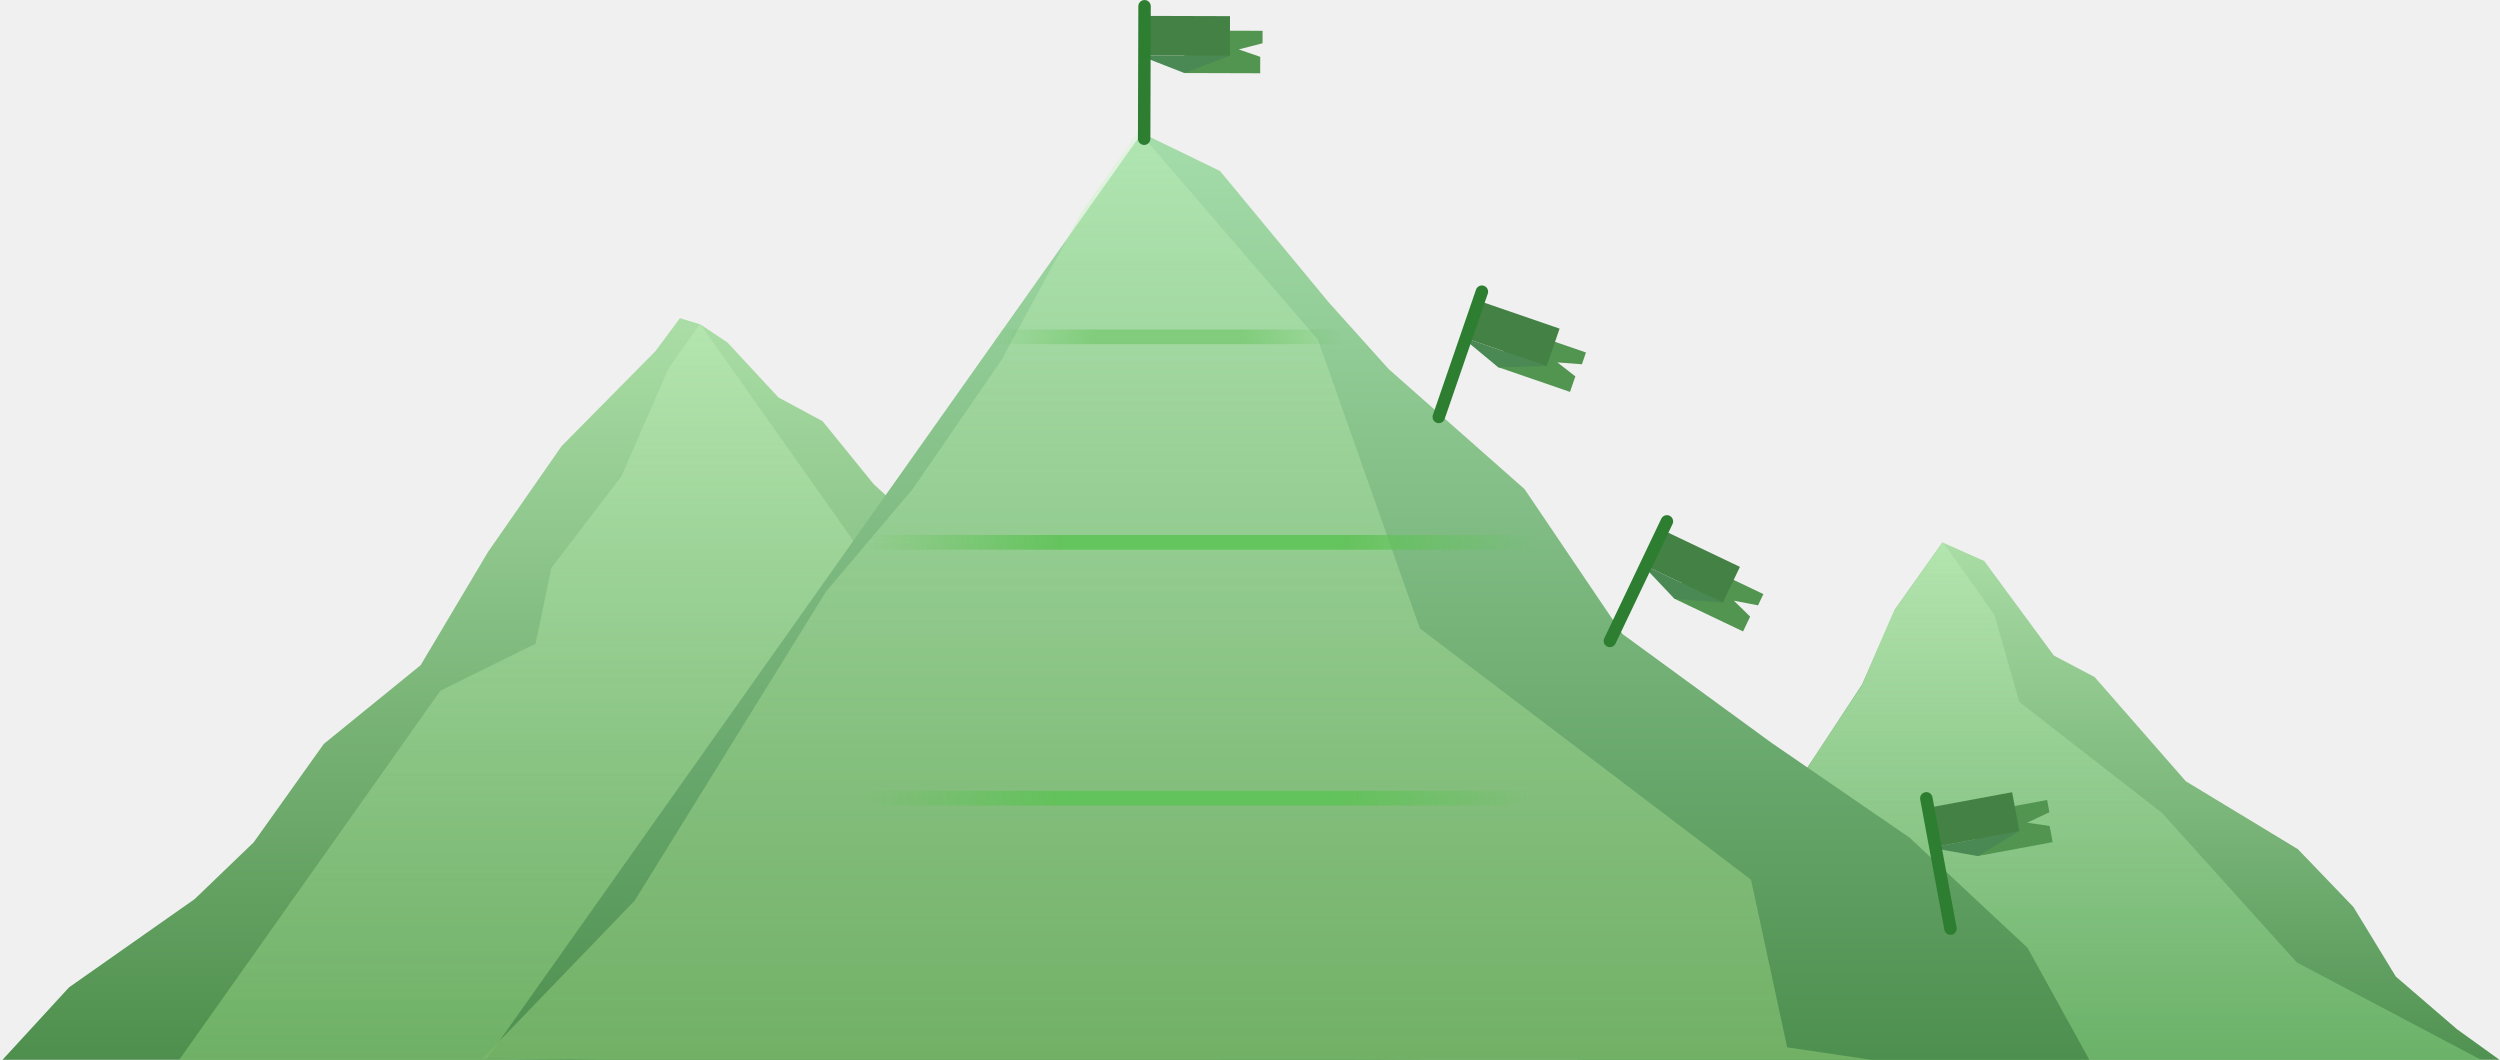
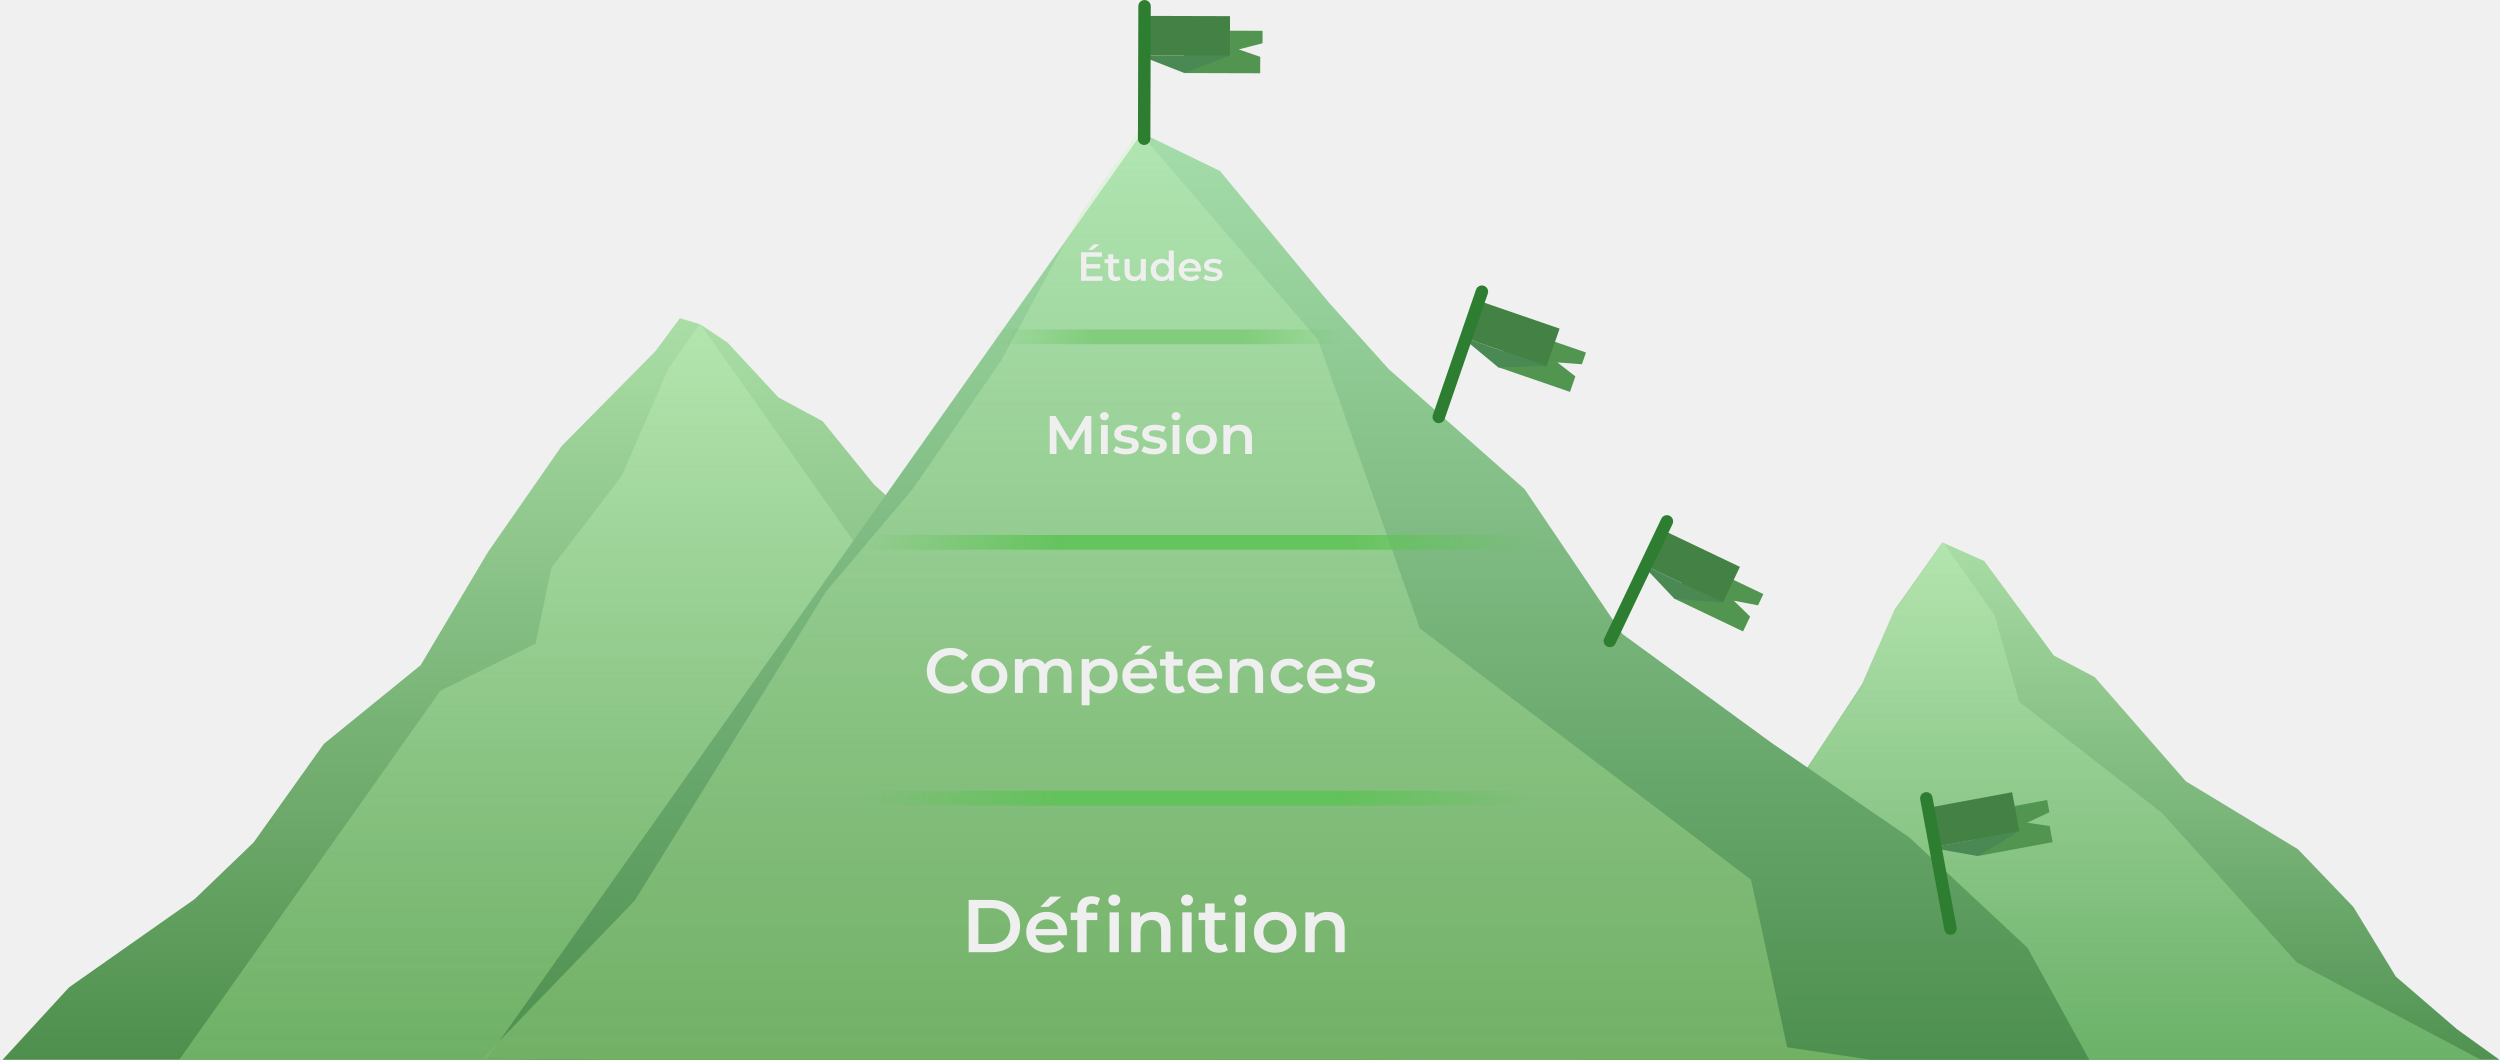
<svg xmlns="http://www.w3.org/2000/svg" width="2208" height="936" viewBox="0 0 2208 936" fill="none">
  <g clip-path="url(#clip0)">
    <path d="M1715.46 479L1752.5 495.5L1814 579L1850 598L1930.5 690L2029.5 750L2078.5 801L2116 862.5L2170 909L2228 950.711L1381 951L1441 895L1474.18 819.5L1514.5 717H1570.5L1644.5 604.5L1673.3 538.5L1715.46 479Z" fill="url(#paint0_linear)" />
    <path d="M1716.14 479L1670.8 543L1644.5 606L1604.5 665.5L1592.5 686L1381 952H2221.5L2028.5 850L1909.5 718L1783.5 620L1761.45 543L1716.14 479Z" fill="url(#paint1_linear)" />
    <path d="M618.5 286.5L642.5 302.5L687.5 351L726.5 372L771.552 427.5L1322 934.604L116 948L-6.5 945.5L61 872L172 794L224 744L286 657L371.5 587.5L431 487.5L496 394L579 310L600.5 281L618.5 286.5Z" fill="url(#paint2_linear)" />
    <path d="M618.302 286L1087 949.5L154 942L173.508 914.5L228.709 836.5L264.802 785.5L304.08 730L348.665 667L389.005 610L473 568.5L487 501.5L549 420.5L590.347 325.5L618.302 286Z" fill="url(#paint3_linear)" />
    <path d="M1008.5 117.5L1077.5 151L1173.5 267L1226.5 326L1346.5 432L1433 560L1564.5 656L1686.5 739.772L1790.75 837.136L1855.5 954.5L430 935L1008.5 117.5Z" fill="url(#paint4_linear)" />
    <path d="M1005.5 116L1164 300L1254 555L1546.5 777L1578.42 925L1733.5 948L426 935L560.5 795.5L729.5 522.5L806 432L884.5 318L955.616 186.5L1005.5 116Z" fill="url(#paint5_linear)" />
    <path d="M765.978 479H1354.85M626 705H1504" stroke="url(#paint6_linear)" stroke-opacity="0.9" stroke-width="13" />
    <line x1="876" y1="297.5" x2="1185" y2="297.5" stroke="url(#paint7_linear)" stroke-opacity="0.5" stroke-width="13" />
    <path d="M1552.69 534.634L1557.42 524.705L1495.14 495L1479 528.847L1539.47 557.691L1545.72 544.604L1531.36 530.557L1552.69 534.634Z" fill="#519550" />
    <path d="M1479 529L1449.57 497.88L1521.49 532.18L1479 529Z" fill="#4A8954" />
    <path d="M1469.91 468.802L1536.7 500.66L1521.63 532.251L1454.84 500.393L1469.91 468.802Z" fill="#438145" />
    <rect x="1469.62" y="453.152" width="11" height="128" rx="5.5" transform="rotate(25.5 1469.62 453.152)" fill="#2D7E31" />
    <path d="M1397.14 321.719L1400.73 311.318L1335.49 288.854L1323.28 324.311L1386.63 346.124L1391.35 332.414L1375.5 320.082L1397.14 321.719Z" fill="#519550" />
    <path d="M1323.33 324.489L1290.55 297.337L1365.88 323.276L1323.33 324.489Z" fill="#4A8954" />
    <path d="M1307.46 266.144L1377.43 290.236L1366.03 323.329L1296.07 299.237L1307.46 266.144Z" fill="#438145" />
    <rect x="1305.4" y="250.628" width="11" height="128" rx="5.5" transform="rotate(19 1305.4 250.628)" fill="#2D7E31" />
    <path d="M1115.08 38.208L1115.11 27.208L1046.11 27L1046 64.5L1113 64.702L1113.04 50.202L1094.06 43.645L1115.08 38.208Z" fill="#519550" />
    <path d="M1046 64.5L1006.4 49.018L1086.08 49.259L1046 64.5Z" fill="#4A8954" />
    <path d="M1012.34 14.036L1086.34 14.259L1086.24 49.259L1012.24 49.036L1012.34 14.036Z" fill="#438145" />
    <rect x="1005.39" y="0.015" width="11" height="128" rx="5.5" transform="rotate(0.172961 1005.39 0.0151367)" fill="#2D7E31" />
    <path d="M1810.03 717.363L1808.03 706.547L1740.18 719.122L1747.02 755.994L1812.9 743.784L1810.25 729.527L1790.39 726.598L1810.03 717.363Z" fill="#519550" />
    <path d="M1746.89 756.138L1704.99 748.649L1783.33 734.129L1746.89 756.138Z" fill="#4A8954" />
    <path d="M1704.35 713.171L1777.11 699.685L1783.49 734.099L1710.73 747.585L1704.35 713.171Z" fill="#438145" />
    <rect x="1694.92" y="700.681" width="11" height="128" rx="5.5" transform="rotate(-10.5 1694.92 700.681)" fill="#2D7E31" />
+     <path d="M973.702 244.076V248H954.802V222.8H973.198V226.724H959.482V233.276H971.65V237.128H959.482V244.076H973.702ZM965.89 215.816H971.182L964.918 220.748H961.03L965.89 215.816ZM989.692 246.956C989.164 247.388 988.516 247.712 987.748 247.928C987.004 248.144 986.212 248.252 985.372 248.252C983.26 248.252 981.628 247.7 980.476 246.596C979.324 245.492 978.748 243.884 978.748 241.772V232.52H975.58V228.92H978.748V224.528H983.248V228.92H988.396V232.52H983.248V241.664C983.248 242.6 983.476 243.32 983.932 243.824C984.388 244.304 985.048 244.544 985.912 244.544C986.92 244.544 987.76 244.28 988.432 243.752L989.692 246.956ZM1012.01 228.776V248H1007.72V245.552C1007 246.416 1006.1 247.088 1005.02 247.568C1003.94 248.024 1002.78 248.252 1001.53 248.252C998.961 248.252 996.933 247.544 995.445 246.128C993.981 244.688 993.249 242.564 993.249 239.756V228.776H997.749V239.144C997.749 240.872 998.133 242.168 998.901 243.032C999.693 243.872 1000.81 244.292 1002.25 244.292C1003.86 244.292 1005.13 243.8 1006.07 242.816C1007.03 241.808 1007.51 240.368 1007.51 238.496V228.776H1012.01ZM1036.73 221.288V248H1032.41V245.516C1031.66 246.428 1030.74 247.112 1029.63 247.568C1028.55 248.024 1027.35 248.252 1026.03 248.252C1024.19 248.252 1022.52 247.844 1021.03 247.028C1019.57 246.212 1018.41 245.06 1017.57 243.572C1016.73 242.06 1016.31 240.332 1016.31 238.388C1016.31 236.444 1016.73 234.728 1017.57 233.24C1018.41 231.752 1019.57 230.6 1021.03 229.784C1022.52 228.968 1024.19 228.56 1026.03 228.56C1027.31 228.56 1028.47 228.776 1029.53 229.208C1030.58 229.64 1031.48 230.288 1032.23 231.152V221.288H1036.73ZM1026.57 244.4C1027.65 244.4 1028.63 244.16 1029.49 243.68C1030.35 243.176 1031.04 242.468 1031.54 241.556C1032.05 240.644 1032.3 239.588 1032.3 238.388C1032.3 237.188 1032.05 236.132 1031.54 235.22C1031.04 234.308 1030.35 233.612 1029.49 233.132C1028.63 232.628 1027.65 232.376 1026.57 232.376C1025.49 232.376 1024.52 232.628 1023.66 233.132C1022.79 233.612 1022.11 234.308 1021.61 235.22C1021.1 236.132 1020.85 237.188 1020.85 238.388C1020.85 239.588 1021.1 240.644 1021.61 241.556C1022.11 242.468 1022.79 243.176 1023.66 243.68C1024.52 244.16 1025.49 244.4 1026.57 244.4ZM1060.68 238.496C1060.68 238.808 1060.66 239.252 1060.61 239.828H1045.53C1045.79 241.244 1046.48 242.372 1047.58 243.212C1048.71 244.028 1050.1 244.436 1051.76 244.436C1053.87 244.436 1055.61 243.74 1056.98 242.348L1059.39 245.12C1058.52 246.152 1057.43 246.932 1056.11 247.46C1054.79 247.988 1053.3 248.252 1051.65 248.252C1049.54 248.252 1047.68 247.832 1046.07 246.992C1044.46 246.152 1043.21 244.988 1042.32 243.5C1041.46 241.988 1041.03 240.284 1041.03 238.388C1041.03 236.516 1041.45 234.836 1042.29 233.348C1043.15 231.836 1044.34 230.66 1045.85 229.82C1047.36 228.98 1049.07 228.56 1050.96 228.56C1052.84 228.56 1054.5 228.98 1055.97 229.82C1057.46 230.636 1058.61 231.8 1059.42 233.312C1060.26 234.8 1060.68 236.528 1060.68 238.496ZM1050.96 232.16C1049.52 232.16 1048.3 232.592 1047.29 233.456C1046.31 234.296 1045.71 235.424 1045.49 236.84H1056.4C1056.21 235.448 1055.62 234.32 1054.64 233.456C1053.65 232.592 1052.43 232.16 1050.96 232.16ZM1070.95 248.252C1069.39 248.252 1067.86 248.048 1066.37 247.64C1064.89 247.232 1063.7 246.716 1062.81 246.092L1064.54 242.672C1065.4 243.248 1066.43 243.716 1067.63 244.076C1068.86 244.412 1070.06 244.58 1071.23 244.58C1073.92 244.58 1075.27 243.872 1075.27 242.456C1075.27 241.784 1074.92 241.316 1074.22 241.052C1073.55 240.788 1072.46 240.536 1070.95 240.296C1069.36 240.056 1068.07 239.78 1067.06 239.468C1066.07 239.156 1065.21 238.616 1064.47 237.848C1063.75 237.056 1063.39 235.964 1063.39 234.572C1063.39 232.748 1064.14 231.296 1065.65 230.216C1067.19 229.112 1069.25 228.56 1071.85 228.56C1073.17 228.56 1074.49 228.716 1075.81 229.028C1077.13 229.316 1078.21 229.712 1079.05 230.216L1077.32 233.636C1075.69 232.676 1073.85 232.196 1071.81 232.196C1070.49 232.196 1069.48 232.4 1068.79 232.808C1068.11 233.192 1067.78 233.708 1067.78 234.356C1067.78 235.076 1068.14 235.592 1068.86 235.904C1069.6 236.192 1070.74 236.468 1072.28 236.732C1073.81 236.972 1075.07 237.248 1076.06 237.56C1077.04 237.872 1077.88 238.4 1078.58 239.144C1079.3 239.888 1079.66 240.944 1079.66 242.312C1079.66 244.112 1078.88 245.552 1077.32 246.632C1075.76 247.712 1073.63 248.252 1070.95 248.252Z" fill="#EFEFEF" />
+     <path d="M957.978 401L957.93 378.728L946.89 397.16H944.106L933.066 379.016V401H927.114V367.4H932.25L945.594 389.672L958.698 367.4H963.834L963.882 401H957.978ZM972.381 375.368H978.381V401H972.381V375.368ZM975.405 371.144C974.317 371.144 973.405 370.808 972.669 370.136C971.933 369.432 971.565 368.568 971.565 367.544C971.565 366.52 971.933 365.672 972.669 365C973.405 364.296 974.317 363.944 975.405 363.944C976.493 363.944 977.405 364.28 978.141 364.952C978.877 365.592 979.245 366.408 979.245 367.4C979.245 368.456 978.877 369.352 978.141 370.088C977.437 370.792 976.525 371.144 975.405 371.144ZM994.176 401.336C992.096 401.336 990.064 401.064 988.08 400.52C986.096 399.976 984.512 399.288 983.328 398.456L985.632 393.896C986.784 394.664 988.16 395.288 989.76 395.768C991.392 396.216 992.992 396.44 994.56 396.44C998.144 396.44 999.936 395.496 999.936 393.608C999.936 392.712 999.472 392.088 998.544 391.736C997.648 391.384 996.192 391.048 994.176 390.728C992.064 390.408 990.336 390.04 988.992 389.624C987.68 389.208 986.528 388.488 985.536 387.464C984.576 386.408 984.096 384.952 984.096 383.096C984.096 380.664 985.104 378.728 987.12 377.288C989.168 375.816 991.92 375.08 995.376 375.08C997.136 375.08 998.896 375.288 1000.66 375.704C1002.42 376.088 1003.86 376.616 1004.98 377.288L1002.67 381.848C1000.5 380.568 998.048 379.928 995.328 379.928C993.568 379.928 992.224 380.2 991.296 380.744C990.4 381.256 989.952 381.944 989.952 382.808C989.952 383.768 990.432 384.456 991.392 384.872C992.384 385.256 993.904 385.624 995.952 385.976C998 386.296 999.68 386.664 1000.99 387.08C1002.3 387.496 1003.42 388.2 1004.35 389.192C1005.31 390.184 1005.79 391.592 1005.79 393.416C1005.79 395.816 1004.75 397.736 1002.67 399.176C1000.59 400.616 997.76 401.336 994.176 401.336ZM1018.88 401.336C1016.8 401.336 1014.77 401.064 1012.78 400.52C1010.8 399.976 1009.22 399.288 1008.03 398.456L1010.34 393.896C1011.49 394.664 1012.86 395.288 1014.46 395.768C1016.1 396.216 1017.7 396.44 1019.26 396.44C1022.85 396.44 1024.64 395.496 1024.64 393.608C1024.64 392.712 1024.18 392.088 1023.25 391.736C1022.35 391.384 1020.9 391.048 1018.88 390.728C1016.77 390.408 1015.04 390.04 1013.7 389.624C1012.38 389.208 1011.23 388.488 1010.24 387.464C1009.28 386.408 1008.8 384.952 1008.8 383.096C1008.8 380.664 1009.81 378.728 1011.82 377.288C1013.87 375.816 1016.62 375.08 1020.08 375.08C1021.84 375.08 1023.6 375.288 1025.36 375.704C1027.12 376.088 1028.56 376.616 1029.68 377.288L1027.38 381.848C1025.2 380.568 1022.75 379.928 1020.03 379.928C1018.27 379.928 1016.93 380.2 1016 380.744C1015.1 381.256 1014.66 381.944 1014.66 382.808C1014.66 383.768 1015.14 384.456 1016.1 384.872C1017.09 385.256 1018.61 385.624 1020.66 385.976C1022.7 386.296 1024.38 386.664 1025.7 387.08C1027.01 387.496 1028.13 388.2 1029.06 389.192C1030.02 390.184 1030.5 391.592 1030.5 393.416C1030.5 395.816 1029.46 397.736 1027.38 399.176C1025.3 400.616 1022.46 401.336 1018.88 401.336ZM1035.66 375.368H1041.66V401H1035.66V375.368ZM1038.69 371.144C1037.6 371.144 1036.69 370.808 1035.95 370.136C1035.21 369.432 1034.85 368.568 1034.85 367.544C1034.85 366.52 1035.21 365.672 1035.95 365C1036.69 364.296 1037.6 363.944 1038.69 363.944C1039.77 363.944 1040.69 364.28 1041.42 364.952C1042.16 365.592 1042.53 366.408 1042.53 367.4C1042.53 368.456 1042.16 369.352 1041.42 370.088C1040.72 370.792 1039.81 371.144 1038.69 371.144ZM1061.06 401.336C1058.47 401.336 1056.13 400.776 1054.05 399.656C1051.97 398.536 1050.34 396.984 1049.15 395C1048 392.984 1047.43 390.712 1047.43 388.184C1047.43 385.656 1048 383.4 1049.15 381.416C1050.34 379.432 1051.97 377.88 1054.05 376.76C1056.13 375.64 1058.47 375.08 1061.06 375.08C1063.68 375.08 1066.03 375.64 1068.11 376.76C1070.19 377.88 1071.81 379.432 1072.96 381.416C1074.15 383.4 1074.74 385.656 1074.74 388.184C1074.74 390.712 1074.15 392.984 1072.96 395C1071.81 396.984 1070.19 398.536 1068.11 399.656C1066.03 400.776 1063.68 401.336 1061.06 401.336ZM1061.06 396.2C1063.27 396.2 1065.09 395.464 1066.53 393.992C1067.97 392.52 1068.69 390.584 1068.69 388.184C1068.69 385.784 1067.97 383.848 1066.53 382.376C1065.09 380.904 1063.27 380.168 1061.06 380.168C1058.85 380.168 1057.03 380.904 1055.59 382.376C1054.18 383.848 1053.47 385.784 1053.47 388.184C1053.47 390.584 1054.18 392.52 1055.59 393.992C1057.03 395.464 1058.85 396.2 1061.06 396.2ZM1095.02 375.08C1098.25 375.08 1100.84 376.024 1102.8 377.912C1104.75 379.8 1105.72 382.6 1105.72 386.312V401H1099.72V387.08C1099.72 384.84 1099.2 383.16 1098.14 382.04C1097.08 380.888 1095.58 380.312 1093.63 380.312C1091.42 380.312 1089.68 380.984 1088.4 382.328C1087.12 383.64 1086.48 385.544 1086.48 388.04V401H1080.48V375.368H1086.19V378.68C1087.18 377.496 1088.43 376.6 1089.93 375.992C1091.44 375.384 1093.13 375.08 1095.02 375.08Z" fill="#EFEFEF" />
+     <path d="M839.498 612.56C835.541 612.56 831.957 611.701 828.746 609.984C825.573 608.229 823.071 605.821 821.242 602.76C819.45 599.699 818.554 596.245 818.554 592.4C818.554 588.555 819.469 585.101 821.298 582.04C823.127 578.979 825.629 576.589 828.802 574.872C832.013 573.117 835.597 572.24 839.554 572.24C842.765 572.24 845.695 572.8 848.346 573.92C850.997 575.04 853.237 576.664 855.066 578.792L850.362 583.216C847.525 580.155 844.034 578.624 839.89 578.624C837.202 578.624 834.794 579.221 832.666 580.416C830.538 581.573 828.877 583.197 827.682 585.288C826.487 587.379 825.89 589.749 825.89 592.4C825.89 595.051 826.487 597.421 827.682 599.512C828.877 601.603 830.538 603.245 832.666 604.44C834.794 605.597 837.202 606.176 839.89 606.176C844.034 606.176 847.525 604.627 850.362 601.528L855.066 606.008C853.237 608.136 850.978 609.76 848.29 610.88C845.639 612 842.709 612.56 839.498 612.56ZM873.716 612.392C870.692 612.392 867.966 611.739 865.54 610.432C863.113 609.125 861.209 607.315 859.828 605C858.484 602.648 857.812 599.997 857.812 597.048C857.812 594.099 858.484 591.467 859.828 589.152C861.209 586.837 863.113 585.027 865.54 583.72C867.966 582.413 870.692 581.76 873.716 581.76C876.777 581.76 879.521 582.413 881.948 583.72C884.374 585.027 886.26 586.837 887.604 589.152C888.985 591.467 889.676 594.099 889.676 597.048C889.676 599.997 888.985 602.648 887.604 605C886.26 607.315 884.374 609.125 881.948 610.432C879.521 611.739 876.777 612.392 873.716 612.392ZM873.716 606.4C876.292 606.4 878.42 605.541 880.1 603.824C881.78 602.107 882.62 599.848 882.62 597.048C882.62 594.248 881.78 591.989 880.1 590.272C878.42 588.555 876.292 587.696 873.716 587.696C871.14 587.696 869.012 588.555 867.332 590.272C865.689 591.989 864.868 594.248 864.868 597.048C864.868 599.848 865.689 602.107 867.332 603.824C869.012 605.541 871.14 606.4 873.716 606.4ZM934.113 581.76C937.884 581.76 940.871 582.861 943.073 585.064C945.276 587.229 946.377 590.496 946.377 594.864V612H939.377V595.76C939.377 593.147 938.799 591.187 937.641 589.88C936.484 588.536 934.823 587.864 932.657 587.864C930.305 587.864 928.42 588.648 927.001 590.216C925.583 591.747 924.873 593.949 924.873 596.824V612H917.873V595.76C917.873 593.147 917.295 591.187 916.137 589.88C914.98 588.536 913.319 587.864 911.153 587.864C908.764 587.864 906.86 588.629 905.441 590.16C904.06 591.691 903.369 593.912 903.369 596.824V612H896.369V582.096H903.033V585.904C904.153 584.56 905.553 583.533 907.233 582.824C908.913 582.115 910.78 581.76 912.833 581.76C915.073 581.76 917.052 582.189 918.769 583.048C920.524 583.869 921.905 585.101 922.913 586.744C924.145 585.176 925.732 583.963 927.673 583.104C929.615 582.208 931.761 581.76 934.113 581.76ZM971.898 581.76C974.81 581.76 977.405 582.395 979.682 583.664C981.997 584.933 983.808 586.725 985.114 589.04C986.421 591.355 987.074 594.024 987.074 597.048C987.074 600.072 986.421 602.76 985.114 605.112C983.808 607.427 981.997 609.219 979.682 610.488C977.405 611.757 974.81 612.392 971.898 612.392C967.866 612.392 964.674 611.048 962.322 608.36V622.864H955.322V582.096H961.986V586.016C963.144 584.597 964.562 583.533 966.242 582.824C967.96 582.115 969.845 581.76 971.898 581.76ZM971.114 606.4C973.69 606.4 975.8 605.541 977.442 603.824C979.122 602.107 979.962 599.848 979.962 597.048C979.962 594.248 979.122 591.989 977.442 590.272C975.8 588.555 973.69 587.696 971.114 587.696C969.434 587.696 967.922 588.088 966.578 588.872C965.234 589.619 964.17 590.701 963.386 592.12C962.602 593.539 962.21 595.181 962.21 597.048C962.21 598.915 962.602 600.557 963.386 601.976C964.17 603.395 965.234 604.496 966.578 605.28C967.922 606.027 969.434 606.4 971.114 606.4ZM1021.83 597.216C1021.83 597.701 1021.79 598.392 1021.71 599.288H998.249C998.66 601.491 999.724 603.245 1001.44 604.552C1003.2 605.821 1005.36 606.456 1007.94 606.456C1011.22 606.456 1013.93 605.373 1016.06 603.208L1019.81 607.52C1018.47 609.125 1016.77 610.339 1014.71 611.16C1012.66 611.981 1010.35 612.392 1007.77 612.392C1004.48 612.392 1001.59 611.739 999.089 610.432C996.588 609.125 994.646 607.315 993.265 605C991.921 602.648 991.249 599.997 991.249 597.048C991.249 594.136 991.902 591.523 993.209 589.208C994.553 586.856 996.401 585.027 998.753 583.72C1001.11 582.413 1003.76 581.76 1006.71 581.76C1009.62 581.76 1012.21 582.413 1014.49 583.72C1016.8 584.989 1018.6 586.8 1019.87 589.152C1021.17 591.467 1021.83 594.155 1021.83 597.216ZM1006.71 587.36C1004.47 587.36 1002.56 588.032 1000.99 589.376C999.462 590.683 998.529 592.437 998.193 594.64H1015.16C1014.86 592.475 1013.95 590.72 1012.42 589.376C1010.89 588.032 1008.98 587.36 1006.71 587.36ZM1009.39 570.336H1017.63L1007.88 578.008H1001.83L1009.39 570.336ZM1046.53 610.376C1045.7 611.048 1044.7 611.552 1043.5 611.888C1042.34 612.224 1041.11 612.392 1039.81 612.392C1036.52 612.392 1033.98 611.533 1032.19 609.816C1030.4 608.099 1029.5 605.597 1029.5 602.312V587.92H1024.57V582.32H1029.5V575.488H1036.5V582.32H1044.51V587.92H1036.5V602.144C1036.5 603.6 1036.86 604.72 1037.57 605.504C1038.27 606.251 1039.3 606.624 1040.65 606.624C1042.21 606.624 1043.52 606.213 1044.57 605.392L1046.53 610.376ZM1079.41 597.216C1079.41 597.701 1079.37 598.392 1079.3 599.288H1055.84C1056.25 601.491 1057.31 603.245 1059.03 604.552C1060.78 605.821 1062.95 606.456 1065.52 606.456C1068.81 606.456 1071.52 605.373 1073.64 603.208L1077.4 607.52C1076.05 609.125 1074.35 610.339 1072.3 611.16C1070.25 611.981 1067.93 612.392 1065.36 612.392C1062.07 612.392 1059.18 611.739 1056.68 610.432C1054.17 609.125 1052.23 607.315 1050.85 605C1049.51 602.648 1048.84 599.997 1048.84 597.048C1048.84 594.136 1049.49 591.523 1050.8 589.208C1052.14 586.856 1053.99 585.027 1056.34 583.72C1058.69 582.413 1061.34 581.76 1064.29 581.76C1067.2 581.76 1069.8 582.413 1072.08 583.72C1074.39 584.989 1076.18 586.8 1077.45 589.152C1078.76 591.467 1079.41 594.155 1079.41 597.216ZM1064.29 587.36C1062.05 587.36 1060.15 588.032 1058.58 589.376C1057.05 590.683 1056.12 592.437 1055.78 594.64H1072.75C1072.45 592.475 1071.53 590.72 1070 589.376C1068.47 588.032 1066.57 587.36 1064.29 587.36ZM1103.1 581.76C1106.87 581.76 1109.9 582.861 1112.17 585.064C1114.45 587.267 1115.59 590.533 1115.59 594.864V612H1108.59V595.76C1108.59 593.147 1107.97 591.187 1106.74 589.88C1105.51 588.536 1103.76 587.864 1101.48 587.864C1098.9 587.864 1096.87 588.648 1095.37 590.216C1093.88 591.747 1093.13 593.968 1093.13 596.88V612H1086.13V582.096H1092.8V585.96C1093.96 584.579 1095.41 583.533 1097.17 582.824C1098.92 582.115 1100.9 581.76 1103.1 581.76ZM1138.46 612.392C1135.37 612.392 1132.58 611.739 1130.12 610.432C1127.66 609.125 1125.73 607.315 1124.35 605C1122.97 602.648 1122.28 599.997 1122.28 597.048C1122.28 594.099 1122.97 591.467 1124.35 589.152C1125.73 586.837 1127.64 585.027 1130.06 583.72C1132.53 582.413 1135.33 581.76 1138.46 581.76C1141.41 581.76 1143.99 582.357 1146.19 583.552C1148.43 584.747 1150.11 586.464 1151.23 588.704L1145.86 591.84C1145 590.459 1143.92 589.432 1142.61 588.76C1141.34 588.051 1139.94 587.696 1138.41 587.696C1135.8 587.696 1133.63 588.555 1131.91 590.272C1130.2 591.952 1129.34 594.211 1129.34 597.048C1129.34 599.885 1130.18 602.163 1131.86 603.88C1133.57 605.56 1135.76 606.4 1138.41 606.4C1139.94 606.4 1141.34 606.064 1142.61 605.392C1143.92 604.683 1145 603.637 1145.86 602.256L1151.23 605.392C1150.08 607.632 1148.38 609.368 1146.14 610.6C1143.93 611.795 1141.38 612.392 1138.46 612.392ZM1184.96 597.216C1184.96 597.701 1184.92 598.392 1184.85 599.288H1161.38C1161.79 601.491 1162.86 603.245 1164.57 604.552C1166.33 605.821 1168.49 606.456 1171.07 606.456C1174.36 606.456 1177.06 605.373 1179.19 603.208L1182.94 607.52C1181.6 609.125 1179.9 610.339 1177.85 611.16C1175.79 611.981 1173.48 612.392 1170.9 612.392C1167.62 612.392 1164.72 611.739 1162.22 610.432C1159.72 609.125 1157.78 607.315 1156.4 605C1155.05 602.648 1154.38 599.997 1154.38 597.048C1154.38 594.136 1155.04 591.523 1156.34 589.208C1157.69 586.856 1159.53 585.027 1161.89 583.72C1164.24 582.413 1166.89 581.76 1169.84 581.76C1172.75 581.76 1175.34 582.413 1177.62 583.72C1179.94 584.989 1181.73 586.8 1183 589.152C1184.3 591.467 1184.96 594.155 1184.96 597.216ZM1169.84 587.36C1167.6 587.36 1165.69 588.032 1164.13 589.376C1162.6 590.683 1161.66 592.437 1161.33 594.64H1178.29C1178 592.475 1177.08 590.72 1175.55 589.376C1174.02 588.032 1172.12 587.36 1169.84 587.36ZM1200.92 612.392C1198.5 612.392 1196.12 612.075 1193.81 611.44C1191.5 610.805 1189.65 610.003 1188.27 609.032L1190.95 603.712C1192.3 604.608 1193.9 605.336 1195.77 605.896C1197.67 606.419 1199.54 606.68 1201.37 606.68C1205.55 606.68 1207.64 605.579 1207.64 603.376C1207.64 602.331 1207.1 601.603 1206.02 601.192C1204.97 600.781 1203.27 600.389 1200.92 600.016C1198.46 599.643 1196.44 599.213 1194.87 598.728C1193.34 598.243 1192 597.403 1190.84 596.208C1189.72 594.976 1189.16 593.277 1189.16 591.112C1189.16 588.275 1190.34 586.016 1192.69 584.336C1195.08 582.619 1198.29 581.76 1202.32 581.76C1204.38 581.76 1206.43 582.003 1208.48 582.488C1210.54 582.936 1212.22 583.552 1213.52 584.336L1210.83 589.656C1208.3 588.163 1205.44 587.416 1202.27 587.416C1200.21 587.416 1198.64 587.733 1197.56 588.368C1196.52 588.965 1195.99 589.768 1195.99 590.776C1195.99 591.896 1196.55 592.699 1197.67 593.184C1198.83 593.632 1200.6 594.061 1202.99 594.472C1205.38 594.845 1207.34 595.275 1208.87 595.76C1210.4 596.245 1211.71 597.067 1212.79 598.224C1213.91 599.381 1214.47 601.024 1214.47 603.152C1214.47 605.952 1213.26 608.192 1210.83 609.872C1208.41 611.552 1205.1 612.392 1200.92 612.392Z" fill="#EFEFEF" />
+     <path d="M855.533 794.8H875.729C880.657 794.8 885.035 795.768 888.863 797.704C892.691 799.596 895.661 802.302 897.773 805.822C899.885 809.298 900.941 813.324 900.941 817.9C900.941 822.476 899.885 826.524 897.773 830.044C895.661 833.52 892.691 836.226 888.863 838.162C885.035 840.054 880.657 841 875.729 841H855.533V794.8ZM875.333 833.74C878.721 833.74 881.691 833.102 884.243 831.826C886.839 830.506 888.819 828.658 890.183 826.282C891.591 823.862 892.295 821.068 892.295 817.9C892.295 814.732 891.591 811.96 890.183 809.584C888.819 807.164 886.839 805.316 884.243 804.04C881.691 802.72 878.721 802.06 875.333 802.06H864.113V833.74H875.333ZM942.4 823.576C942.4 824.148 942.356 824.962 942.268 826.018H914.614C915.098 828.614 916.352 830.682 918.376 832.222C920.444 833.718 922.996 834.466 926.032 834.466C929.904 834.466 933.094 833.19 935.602 830.638L940.024 835.72C938.44 837.612 936.438 839.042 934.018 840.01C931.598 840.978 928.87 841.462 925.834 841.462C921.962 841.462 918.552 840.692 915.604 839.152C912.656 837.612 910.368 835.478 908.74 832.75C907.156 829.978 906.364 826.854 906.364 823.378C906.364 819.946 907.134 816.866 908.674 814.138C910.258 811.366 912.436 809.21 915.208 807.67C917.98 806.13 921.104 805.36 924.58 805.36C928.012 805.36 931.07 806.13 933.754 807.67C936.482 809.166 938.594 811.3 940.09 814.072C941.63 816.8 942.4 819.968 942.4 823.576ZM924.58 811.96C921.94 811.96 919.696 812.752 917.848 814.336C916.044 815.876 914.944 817.944 914.548 820.54H934.546C934.194 817.988 933.116 815.92 931.312 814.336C929.508 812.752 927.264 811.96 924.58 811.96ZM927.748 791.896H937.45L925.966 800.938H918.838L927.748 791.896ZM964.647 798.232C961.171 798.232 959.433 800.124 959.433 803.908V806.02H969.135V812.62H959.697V841H951.447V812.62H945.639V806.02H951.447V803.776C951.447 799.992 952.547 797.022 954.747 794.866C956.947 792.666 960.049 791.566 964.053 791.566C967.221 791.566 969.707 792.204 971.511 793.48L969.201 799.684C967.793 798.716 966.275 798.232 964.647 798.232ZM979.959 805.756H988.209V841H979.959V805.756ZM984.117 799.948C982.621 799.948 981.367 799.486 980.355 798.562C979.343 797.594 978.837 796.406 978.837 794.998C978.837 793.59 979.343 792.424 980.355 791.5C981.367 790.532 982.621 790.048 984.117 790.048C985.613 790.048 986.867 790.51 987.879 791.434C988.891 792.314 989.397 793.436 989.397 794.8C989.397 796.252 988.891 797.484 987.879 798.496C986.911 799.464 985.657 799.948 984.117 799.948ZM1019.05 805.36C1023.49 805.36 1027.06 806.658 1029.74 809.254C1032.43 811.85 1033.77 815.7 1033.77 820.804V841H1025.52V821.86C1025.52 818.78 1024.79 816.47 1023.34 814.93C1021.89 813.346 1019.82 812.554 1017.14 812.554C1014.1 812.554 1011.7 813.478 1009.94 815.326C1008.18 817.13 1007.3 819.748 1007.3 823.18V841H999.052V805.756H1006.91V810.31C1008.27 808.682 1009.99 807.45 1012.05 806.614C1014.12 805.778 1016.45 805.36 1019.05 805.36ZM1044.23 805.756H1052.48V841H1044.23V805.756ZM1048.39 799.948C1046.9 799.948 1045.64 799.486 1044.63 798.562C1043.62 797.594 1043.11 796.406 1043.11 794.998C1043.11 793.59 1043.62 792.424 1044.63 791.5C1045.64 790.532 1046.9 790.048 1048.39 790.048C1049.89 790.048 1051.14 790.51 1052.15 791.434C1053.17 792.314 1053.67 793.436 1053.67 794.8C1053.67 796.252 1053.17 797.484 1052.15 798.496C1051.19 799.464 1049.93 799.948 1048.39 799.948ZM1084.5 839.086C1083.53 839.878 1082.34 840.472 1080.93 840.868C1079.57 841.264 1078.12 841.462 1076.58 841.462C1072.71 841.462 1069.71 840.45 1067.6 838.426C1065.49 836.402 1064.43 833.454 1064.43 829.582V812.62H1058.63V806.02H1064.43V797.968H1072.68V806.02H1082.12V812.62H1072.68V829.384C1072.68 831.1 1073.1 832.42 1073.94 833.344C1074.77 834.224 1075.98 834.664 1077.57 834.664C1079.42 834.664 1080.96 834.18 1082.19 833.212L1084.5 839.086ZM1091.28 805.756H1099.53V841H1091.28V805.756ZM1095.44 799.948C1093.95 799.948 1092.69 799.486 1091.68 798.562C1090.67 797.594 1090.16 796.406 1090.16 794.998C1090.16 793.59 1090.67 792.424 1091.68 791.5C1092.69 790.532 1093.95 790.048 1095.44 790.048C1096.94 790.048 1098.19 790.51 1099.2 791.434C1100.22 792.314 1100.72 793.436 1100.72 794.8C1100.72 796.252 1100.22 797.484 1099.2 798.496C1098.24 799.464 1096.98 799.948 1095.44 799.948ZM1126.2 841.462C1122.64 841.462 1119.43 840.692 1116.57 839.152C1113.71 837.612 1111.46 835.478 1109.83 832.75C1108.25 829.978 1107.46 826.854 1107.46 823.378C1107.46 819.902 1108.25 816.8 1109.83 814.072C1111.46 811.344 1113.71 809.21 1116.57 807.67C1119.43 806.13 1122.64 805.36 1126.2 805.36C1129.81 805.36 1133.04 806.13 1135.9 807.67C1138.76 809.21 1140.99 811.344 1142.57 814.072C1144.2 816.8 1145.01 819.902 1145.01 823.378C1145.01 826.854 1144.2 829.978 1142.57 832.75C1140.99 835.478 1138.76 837.612 1135.9 839.152C1133.04 840.692 1129.81 841.462 1126.2 841.462ZM1126.2 834.4C1129.24 834.4 1131.75 833.388 1133.73 831.364C1135.71 829.34 1136.7 826.678 1136.7 823.378C1136.7 820.078 1135.71 817.416 1133.73 815.392C1131.75 813.368 1129.24 812.356 1126.2 812.356C1123.17 812.356 1120.66 813.368 1118.68 815.392C1116.74 817.416 1115.77 820.078 1115.77 823.378C1115.77 826.678 1116.74 829.34 1118.68 831.364C1120.66 833.388 1123.17 834.4 1126.2 834.4ZM1172.9 805.36C1177.34 805.36 1180.91 806.658 1183.59 809.254C1186.28 811.85 1187.62 815.7 1187.62 820.804V841H1179.37V821.86C1179.37 818.78 1178.64 816.47 1177.19 814.93C1175.74 813.346 1173.67 812.554 1170.99 812.554C1167.95 812.554 1165.55 813.478 1163.79 815.326C1162.03 817.13 1161.15 819.748 1161.15 823.18V841H1152.9V805.756H1160.76V810.31C1162.12 808.682 1163.84 807.45 1165.9 806.614C1167.97 805.778 1170.3 805.36 1172.9 805.36Z" fill="#EFEFEF" />
  </g>
  <defs>
    <linearGradient id="paint0_linear" x1="1804.36" y1="479" x2="1804.36" y2="951.866" gradientUnits="userSpaceOnUse">
      <stop stop-color="#A9DDA5" />
      <stop offset="1" stop-color="#4D8F4F" />
    </linearGradient>
    <linearGradient id="paint1_linear" x1="1716.14" y1="479" x2="1716.14" y2="1110.82" gradientUnits="userSpaceOnUse">
      <stop stop-color="#CAF7C3" stop-opacity="0.31" />
      <stop offset="1" stop-color="#4FA24D" />
    </linearGradient>
    <linearGradient id="paint2_linear" x1="742.302" y1="288" x2="742.302" y2="936.187" gradientUnits="userSpaceOnUse">
      <stop stop-color="#A9DDA5" />
      <stop offset="1" stop-color="#4E8F4D" />
    </linearGradient>
    <linearGradient id="paint3_linear" x1="618.302" y1="286" x2="618.302" y2="1152.92" gradientUnits="userSpaceOnUse">
      <stop stop-color="#CAF7C3" stop-opacity="0.31" />
      <stop offset="1" stop-color="#59A24D" />
    </linearGradient>
    <linearGradient id="paint4_linear" x1="1162.25" y1="117.5" x2="1162.25" y2="936.5" gradientUnits="userSpaceOnUse">
      <stop stop-color="#A5DDAA" />
      <stop offset="1" stop-color="#4D8F4F" />
    </linearGradient>
    <linearGradient id="paint5_linear" x1="1005.5" y1="116" x2="1005.5" y2="1210" gradientUnits="userSpaceOnUse">
      <stop stop-color="#CAF7C3" stop-opacity="0.31" />
      <stop offset="1" stop-color="#5EA24D" />
    </linearGradient>
    <linearGradient id="paint6_linear" x1="1354.79" y1="488.449" x2="766.03" y2="481.287" gradientUnits="userSpaceOnUse">
      <stop stop-color="#5FC257" stop-opacity="0" />
      <stop offset="0.286" stop-color="#5FC257" />
      <stop offset="0.707" stop-color="#5FC257" />
      <stop offset="1" stop-color="#5FC257" stop-opacity="0" />
    </linearGradient>
    <linearGradient id="paint7_linear" x1="1184.97" y1="306.999" x2="875.993" y2="305.027" gradientUnits="userSpaceOnUse">
      <stop stop-color="#5FC257" stop-opacity="0" />
      <stop offset="0.281" stop-color="#5FC257" />
      <stop offset="0.707" stop-color="#5FC257" />
      <stop offset="1" stop-color="#5FC257" stop-opacity="0" />
    </linearGradient>
    <clipPath id="clip0">
      <rect width="2208" height="936" fill="white" />
    </clipPath>
  </defs>
</svg>
